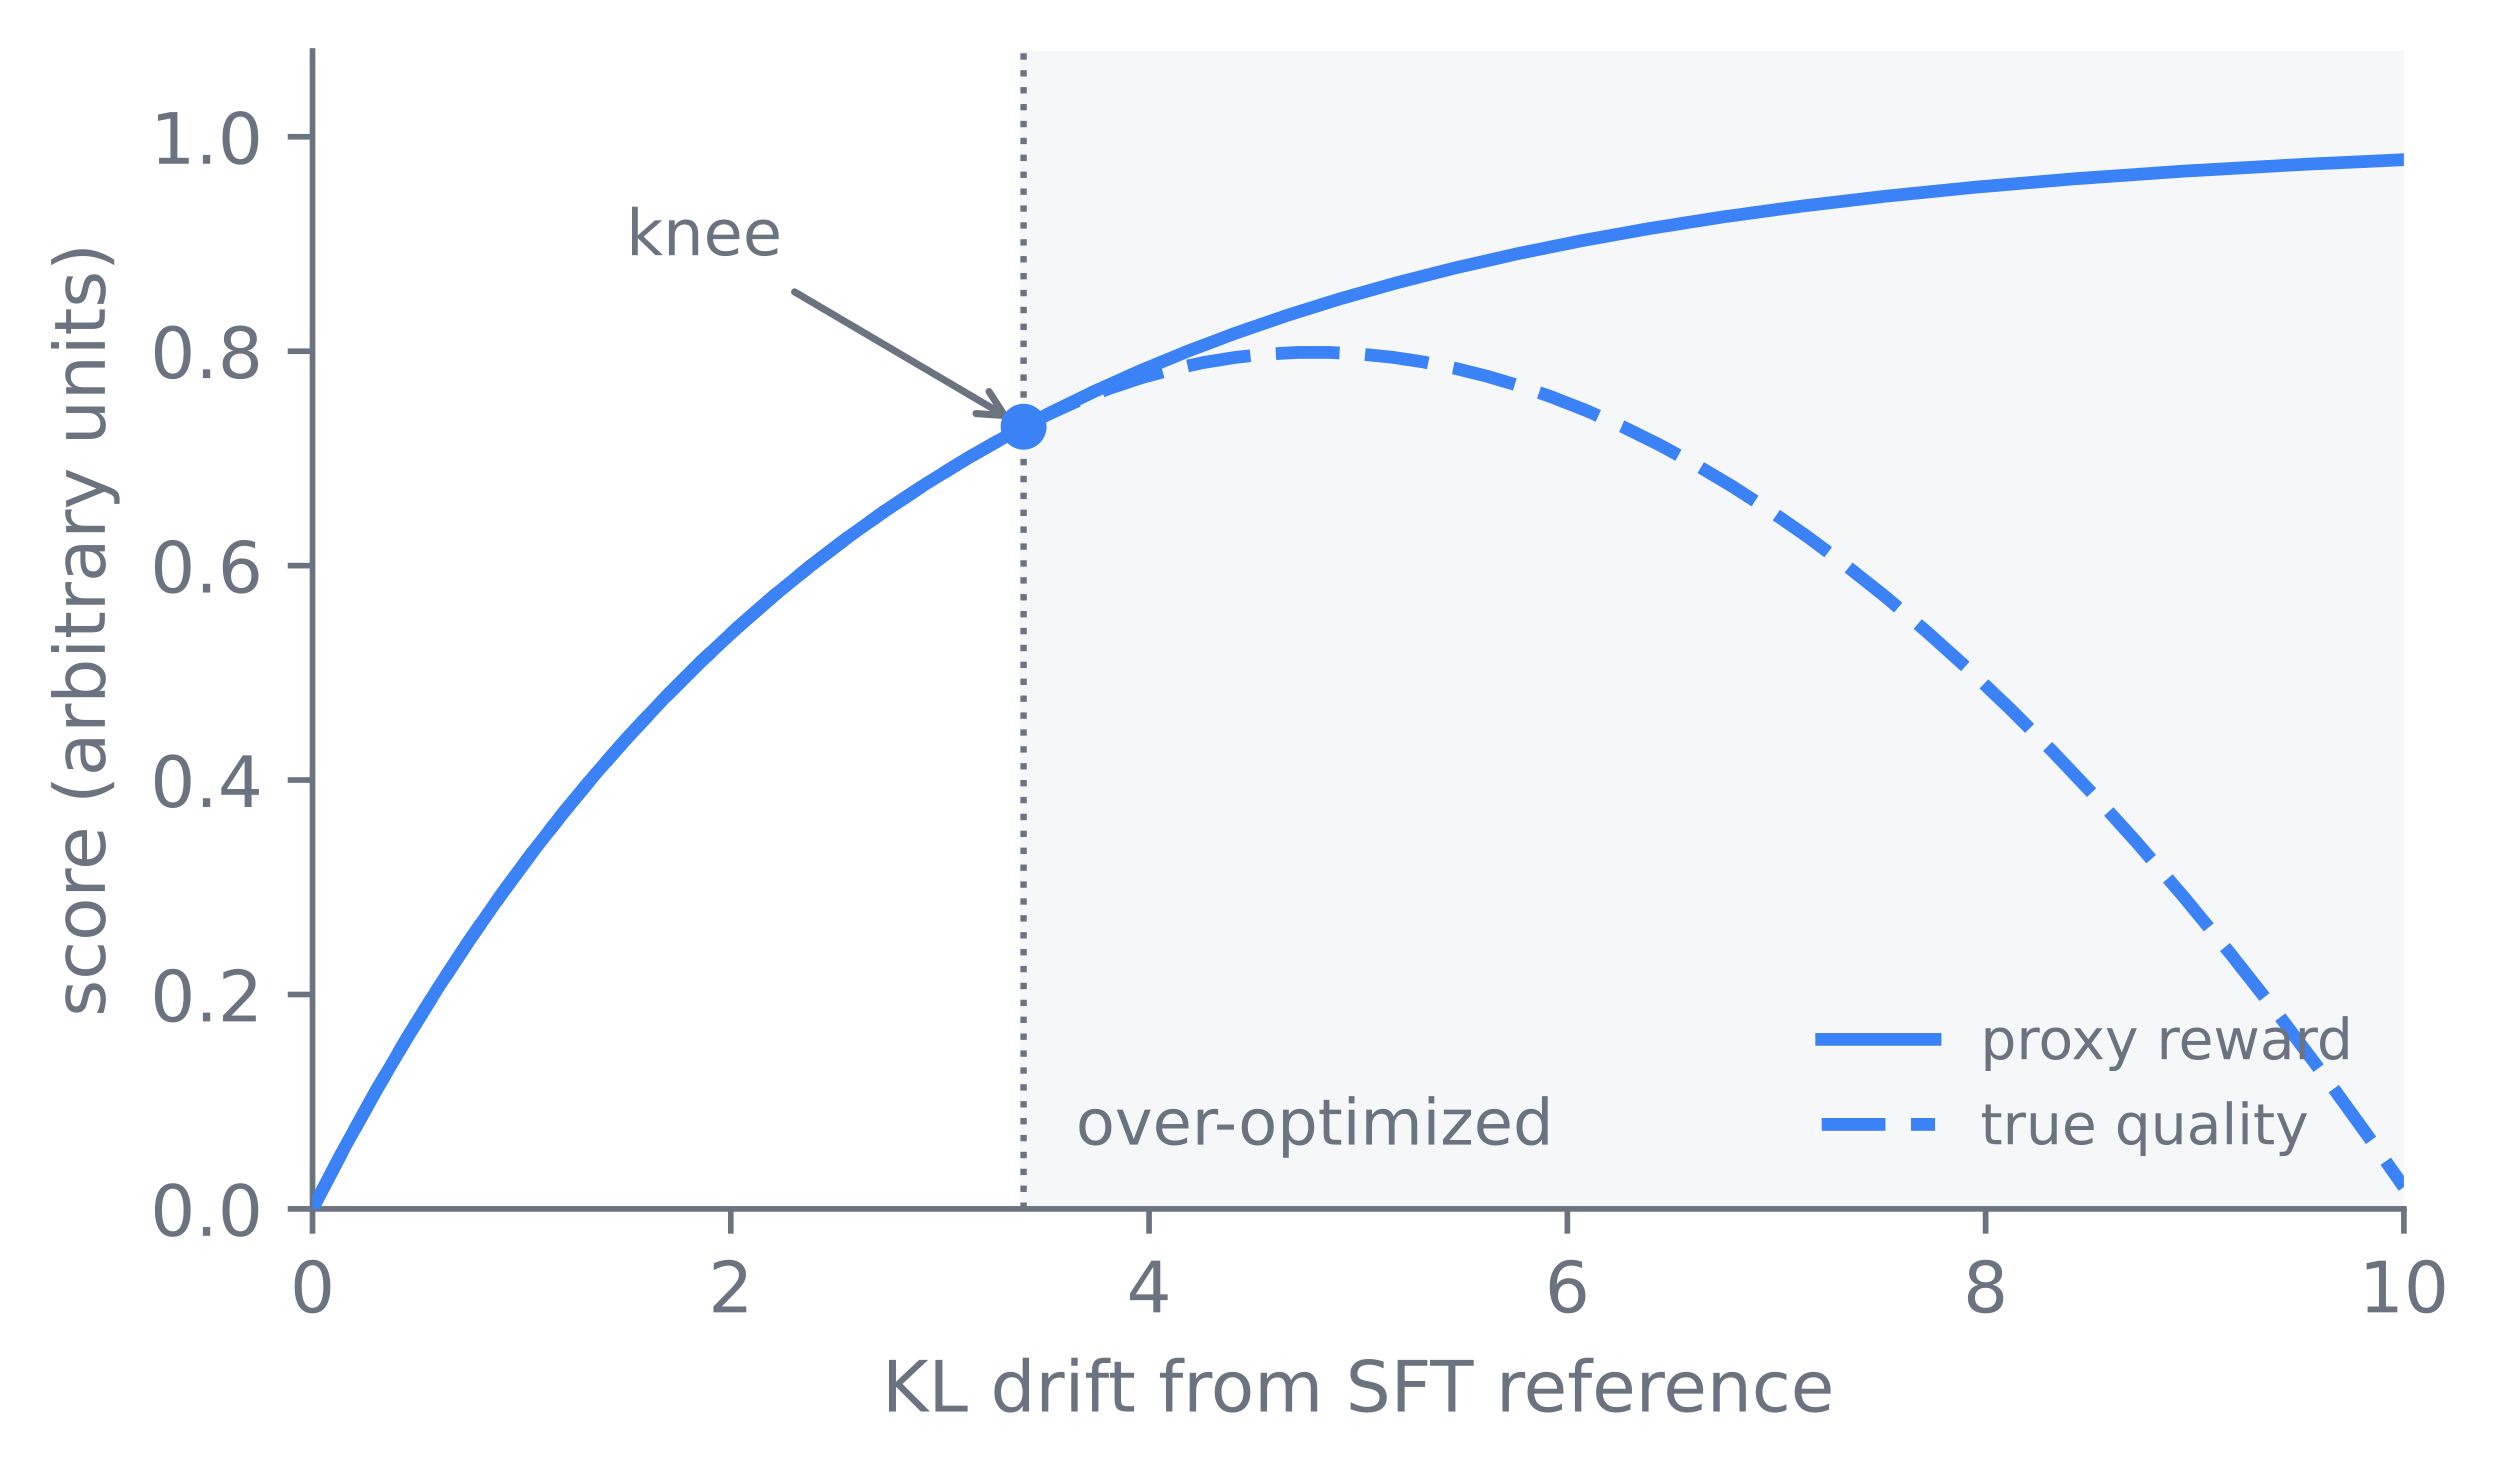
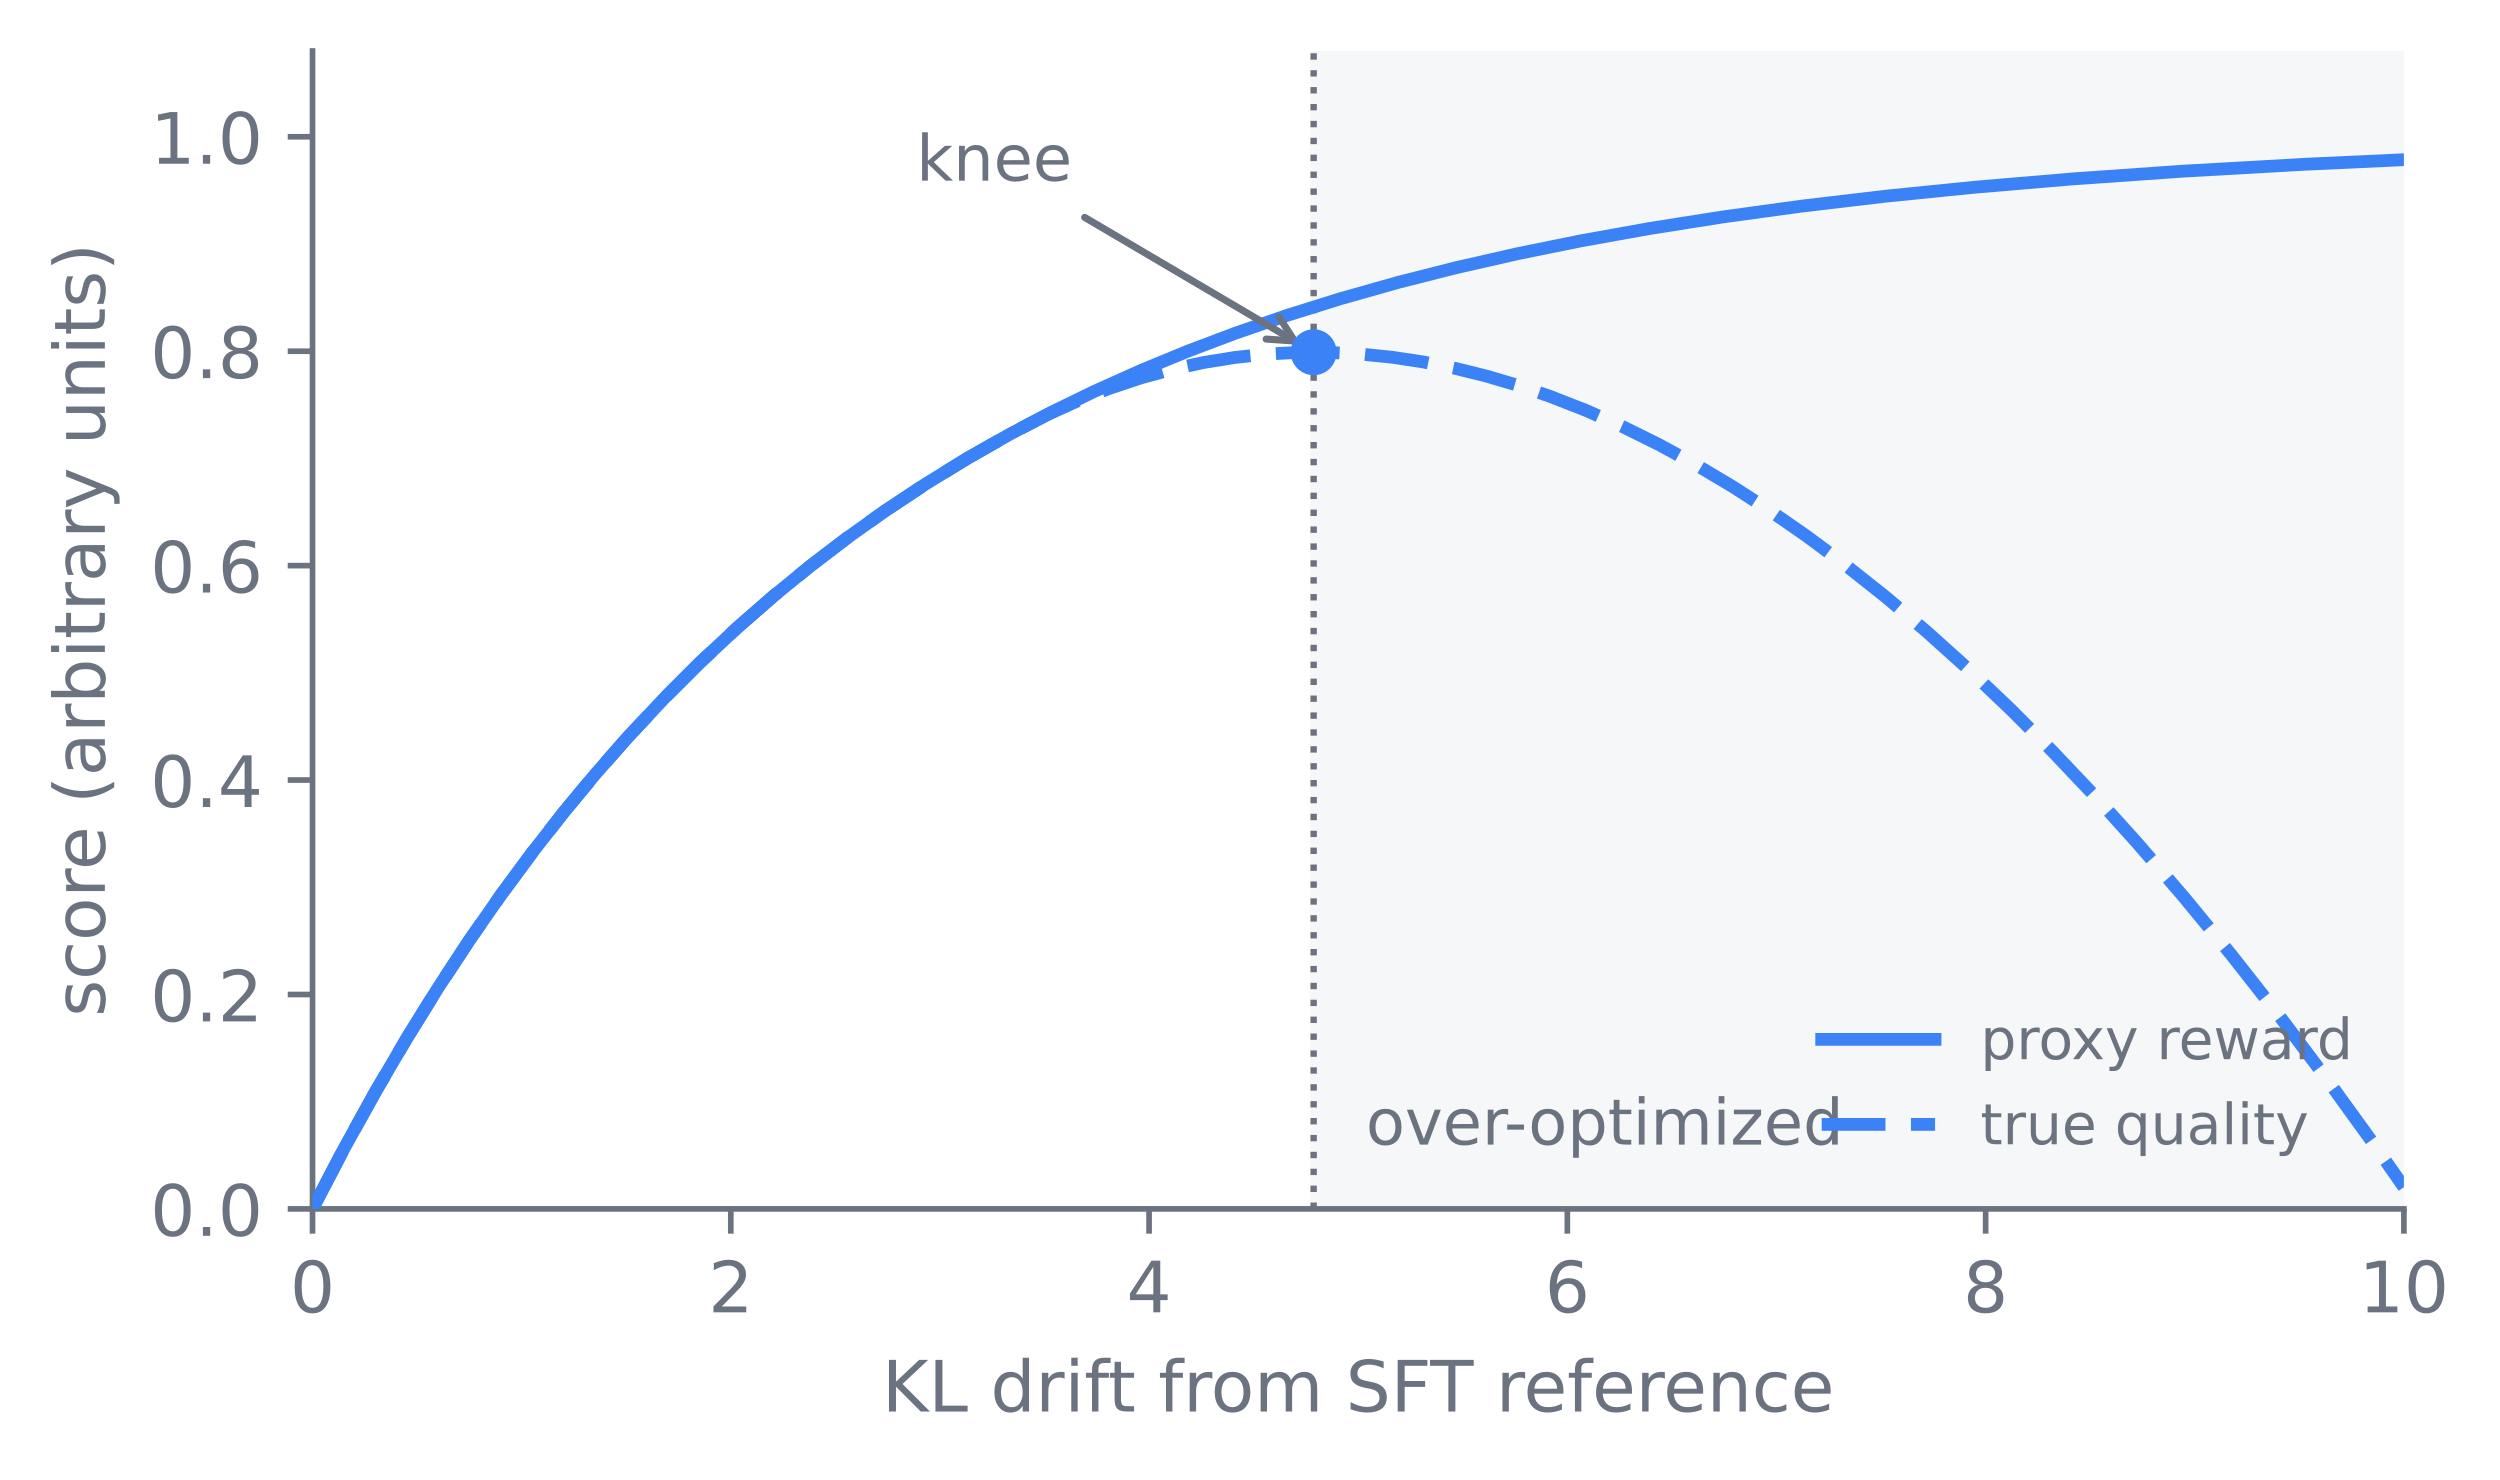
<svg xmlns="http://www.w3.org/2000/svg" xmlns:xlink="http://www.w3.org/1999/xlink" width="352.8pt" height="208.8pt" viewBox="0 0 352.8 208.8" version="1.1">
  <defs>
    <style type="text/css">*{stroke-linejoin: round; stroke-linecap: butt}</style>
  </defs>
  <g id="figure_1">
    <g id="patch_1">
      <path d="M 0 208.8  L 352.8 208.8  L 352.8 0  L 0 0  L 0 208.8  z " style="fill: none" />
    </g>
    <g id="axes_1">
      <g id="patch_2">
        <path d="M 44.104 170.599  L 339.238 170.599  L 339.238 7.2  L 44.104 7.2  L 44.104 170.599  z " style="fill: none" />
      </g>
      <g id="patch_3">
-         <path d="M 144.449 170.599  L 339.238 170.599  L 339.238 7.2  L 144.449 7.2  z " clip-path="url(#p5fffbb08ca)" style="fill: #6b7280; opacity: 0.06; stroke: #6b7280; stroke-linejoin: miter" />
+         <path d="M 185.383 170.599  L 339.238 170.599  L 339.238 7.2  L 185.383 7.2  z " clip-path="url(#pbaafb1d4eb)" style="fill: #6b7280; opacity: 0.06; stroke: #6b7280; stroke-linejoin: miter" />
      </g>
      <g id="matplotlib.axis_1">
        <g id="xtick_1">
          <g id="line2d_1">
            <defs>
-               <path id="m955b5810c4" d="M 0 0  L 0 3.5  " style="stroke: #6b7280; stroke-width: 0.8" />
-             </defs>
-             <g>
-               <use xlink:href="#m955b5810c4" x="44.104" y="170.599" style="fill: #6b7280; stroke: #6b7280; stroke-width: 0.8" />
+               <path id="m2af3f6f304" d="M 0 0  L 0 3.5  " style="stroke: #6b7280; stroke-width: 0.8" />
+             </defs>
+             <g>
+               <use xlink:href="#m2af3f6f304" x="44.104" y="170.599" style="fill: #6b7280; stroke: #6b7280; stroke-width: 0.8" />
            </g>
          </g>
          <g id="text_1">
            <g style="fill: #6b7280" transform="translate(40.92266 185.1969) scale(0.1 -0.1)">
              <defs>
                <path id="DejaVuSans-13" d="M 2034 4250  Q 1547 4250 1301 3770  Q 1056 3291 1056 2328  Q 1056 1369 1301 889  Q 1547 409 2034 409  Q 2525 409 2770 889  Q 3016 1369 3016 2328  Q 3016 3291 2770 3770  Q 2525 4250 2034 4250  z M 2034 4750  Q 2819 4750 3233 4129  Q 3647 3509 3647 2328  Q 3647 1150 3233 529  Q 2819 -91 2034 -91  Q 1250 -91 836 529  Q 422 1150 422 2328  Q 422 3509 836 4129  Q 1250 4750 2034 4750  z " transform="scale(0.015625)" />
              </defs>
              <use xlink:href="#DejaVuSans-13" />
            </g>
          </g>
        </g>
        <g id="xtick_2">
          <g id="line2d_2">
            <g>
-               <use xlink:href="#m955b5810c4" x="103.131" y="170.599" style="fill: #6b7280; stroke: #6b7280; stroke-width: 0.8" />
+               <use xlink:href="#m2af3f6f304" x="103.131" y="170.599" style="fill: #6b7280; stroke: #6b7280; stroke-width: 0.8" />
            </g>
          </g>
          <g id="text_2">
            <g style="fill: #6b7280" transform="translate(99.94938 185.1969) scale(0.1 -0.1)">
              <defs>
                <path id="DejaVuSans-15" d="M 1228 531  L 3431 531  L 3431 0  L 469 0  L 469 531  Q 828 903 1448 1529  Q 2069 2156 2228 2338  Q 2531 2678 2651 2914  Q 2772 3150 2772 3378  Q 2772 3750 2511 3984  Q 2250 4219 1831 4219  Q 1534 4219 1204 4116  Q 875 4013 500 3803  L 500 4441  Q 881 4594 1212 4672  Q 1544 4750 1819 4750  Q 2544 4750 2975 4387  Q 3406 4025 3406 3419  Q 3406 3131 3298 2873  Q 3191 2616 2906 2266  Q 2828 2175 2409 1742  Q 1991 1309 1228 531  z " transform="scale(0.015625)" />
              </defs>
              <use xlink:href="#DejaVuSans-15" />
            </g>
          </g>
        </g>
        <g id="xtick_3">
          <g id="line2d_3">
            <g>
-               <use xlink:href="#m955b5810c4" x="162.157" y="170.599" style="fill: #6b7280; stroke: #6b7280; stroke-width: 0.8" />
+               <use xlink:href="#m2af3f6f304" x="162.157" y="170.599" style="fill: #6b7280; stroke: #6b7280; stroke-width: 0.8" />
            </g>
          </g>
          <g id="text_3">
            <g style="fill: #6b7280" transform="translate(158.9761 185.1969) scale(0.1 -0.1)">
              <defs>
                <path id="DejaVuSans-17" d="M 2419 4116  L 825 1625  L 2419 1625  L 2419 4116  z M 2253 4666  L 3047 4666  L 3047 1625  L 3713 1625  L 3713 1100  L 3047 1100  L 3047 0  L 2419 0  L 2419 1100  L 313 1100  L 313 1709  L 2253 4666  z " transform="scale(0.015625)" />
              </defs>
              <use xlink:href="#DejaVuSans-17" />
            </g>
          </g>
        </g>
        <g id="xtick_4">
          <g id="line2d_4">
            <g>
-               <use xlink:href="#m955b5810c4" x="221.184" y="170.599" style="fill: #6b7280; stroke: #6b7280; stroke-width: 0.8" />
+               <use xlink:href="#m2af3f6f304" x="221.184" y="170.599" style="fill: #6b7280; stroke: #6b7280; stroke-width: 0.8" />
            </g>
          </g>
          <g id="text_4">
            <g style="fill: #6b7280" transform="translate(218.0028 185.1969) scale(0.1 -0.1)">
              <defs>
                <path id="DejaVuSans-19" d="M 2113 2584  Q 1688 2584 1439 2293  Q 1191 2003 1191 1497  Q 1191 994 1439 701  Q 1688 409 2113 409  Q 2538 409 2786 701  Q 3034 994 3034 1497  Q 3034 2003 2786 2293  Q 2538 2584 2113 2584  z M 3366 4563  L 3366 3988  Q 3128 4100 2886 4159  Q 2644 4219 2406 4219  Q 1781 4219 1451 3797  Q 1122 3375 1075 2522  Q 1259 2794 1537 2939  Q 1816 3084 2150 3084  Q 2853 3084 3261 2657  Q 3669 2231 3669 1497  Q 3669 778 3244 343  Q 2819 -91 2113 -91  Q 1303 -91 875 529  Q 447 1150 447 2328  Q 447 3434 972 4092  Q 1497 4750 2381 4750  Q 2619 4750 2861 4703  Q 3103 4656 3366 4563  z " transform="scale(0.015625)" />
              </defs>
              <use xlink:href="#DejaVuSans-19" />
            </g>
          </g>
        </g>
        <g id="xtick_5">
          <g id="line2d_5">
            <g>
-               <use xlink:href="#m955b5810c4" x="280.211" y="170.599" style="fill: #6b7280; stroke: #6b7280; stroke-width: 0.8" />
+               <use xlink:href="#m2af3f6f304" x="280.211" y="170.599" style="fill: #6b7280; stroke: #6b7280; stroke-width: 0.8" />
            </g>
          </g>
          <g id="text_5">
            <g style="fill: #6b7280" transform="translate(277.0295 185.1969) scale(0.1 -0.1)">
              <defs>
                <path id="DejaVuSans-1b" d="M 2034 2216  Q 1584 2216 1326 1975  Q 1069 1734 1069 1313  Q 1069 891 1326 650  Q 1584 409 2034 409  Q 2484 409 2743 651  Q 3003 894 3003 1313  Q 3003 1734 2745 1975  Q 2488 2216 2034 2216  z M 1403 2484  Q 997 2584 770 2862  Q 544 3141 544 3541  Q 544 4100 942 4425  Q 1341 4750 2034 4750  Q 2731 4750 3128 4425  Q 3525 4100 3525 3541  Q 3525 3141 3298 2862  Q 3072 2584 2669 2484  Q 3125 2378 3379 2068  Q 3634 1759 3634 1313  Q 3634 634 3220 271  Q 2806 -91 2034 -91  Q 1263 -91 848 271  Q 434 634 434 1313  Q 434 1759 690 2068  Q 947 2378 1403 2484  z M 1172 3481  Q 1172 3119 1398 2916  Q 1625 2713 2034 2713  Q 2441 2713 2670 2916  Q 2900 3119 2900 3481  Q 2900 3844 2670 4047  Q 2441 4250 2034 4250  Q 1625 4250 1398 4047  Q 1172 3844 1172 3481  z " transform="scale(0.015625)" />
              </defs>
              <use xlink:href="#DejaVuSans-1b" />
            </g>
          </g>
        </g>
        <g id="xtick_6">
          <g id="line2d_6">
            <g>
-               <use xlink:href="#m955b5810c4" x="339.238" y="170.599" style="fill: #6b7280; stroke: #6b7280; stroke-width: 0.8" />
+               <use xlink:href="#m2af3f6f304" x="339.238" y="170.599" style="fill: #6b7280; stroke: #6b7280; stroke-width: 0.8" />
            </g>
          </g>
          <g id="text_6">
            <g style="fill: #6b7280" transform="translate(332.875 185.1969) scale(0.1 -0.1)">
              <defs>
                <path id="DejaVuSans-14" d="M 794 531  L 1825 531  L 1825 4091  L 703 3866  L 703 4441  L 1819 4666  L 2450 4666  L 2450 531  L 3481 531  L 3481 0  L 794 0  L 794 531  z " transform="scale(0.015625)" />
              </defs>
              <use xlink:href="#DejaVuSans-14" />
              <use xlink:href="#DejaVuSans-13" transform="translate(63.625 0)" />
            </g>
          </g>
        </g>
        <g id="text_7">
          <g style="fill: #6b7280" transform="translate(124.4715 199.1977) scale(0.1 -0.1)">
            <defs>
              <path id="DejaVuSans-2e" d="M 628 4666  L 1259 4666  L 1259 2694  L 3353 4666  L 4166 4666  L 1850 2491  L 4331 0  L 3500 0  L 1259 2247  L 1259 0  L 628 0  L 628 4666  z " transform="scale(0.015625)" />
              <path id="DejaVuSans-2f" d="M 628 4666  L 1259 4666  L 1259 531  L 3531 531  L 3531 0  L 628 0  L 628 4666  z " transform="scale(0.015625)" />
              <path id="DejaVuSans-3" transform="scale(0.015625)" />
              <path id="DejaVuSans-47" d="M 2906 2969  L 2906 4863  L 3481 4863  L 3481 0  L 2906 0  L 2906 525  Q 2725 213 2448 61  Q 2172 -91 1784 -91  Q 1150 -91 751 415  Q 353 922 353 1747  Q 353 2572 751 3078  Q 1150 3584 1784 3584  Q 2172 3584 2448 3432  Q 2725 3281 2906 2969  z M 947 1747  Q 947 1113 1208 752  Q 1469 391 1925 391  Q 2381 391 2643 752  Q 2906 1113 2906 1747  Q 2906 2381 2643 2742  Q 2381 3103 1925 3103  Q 1469 3103 1208 2742  Q 947 2381 947 1747  z " transform="scale(0.015625)" />
              <path id="DejaVuSans-55" d="M 2631 2963  Q 2534 3019 2420 3045  Q 2306 3072 2169 3072  Q 1681 3072 1420 2755  Q 1159 2438 1159 1844  L 1159 0  L 581 0  L 581 3500  L 1159 3500  L 1159 2956  Q 1341 3275 1631 3429  Q 1922 3584 2338 3584  Q 2397 3584 2469 3576  Q 2541 3569 2628 3553  L 2631 2963  z " transform="scale(0.015625)" />
              <path id="DejaVuSans-4c" d="M 603 3500  L 1178 3500  L 1178 0  L 603 0  L 603 3500  z M 603 4863  L 1178 4863  L 1178 4134  L 603 4134  L 603 4863  z " transform="scale(0.015625)" />
              <path id="DejaVuSans-49" d="M 2375 4863  L 2375 4384  L 1825 4384  Q 1516 4384 1395 4259  Q 1275 4134 1275 3809  L 1275 3500  L 2222 3500  L 2222 3053  L 1275 3053  L 1275 0  L 697 0  L 697 3053  L 147 3053  L 147 3500  L 697 3500  L 697 3744  Q 697 4328 969 4595  Q 1241 4863 1831 4863  L 2375 4863  z " transform="scale(0.015625)" />
              <path id="DejaVuSans-57" d="M 1172 4494  L 1172 3500  L 2356 3500  L 2356 3053  L 1172 3053  L 1172 1153  Q 1172 725 1289 603  Q 1406 481 1766 481  L 2356 481  L 2356 0  L 1766 0  Q 1100 0 847 248  Q 594 497 594 1153  L 594 3053  L 172 3053  L 172 3500  L 594 3500  L 594 4494  L 1172 4494  z " transform="scale(0.015625)" />
              <path id="DejaVuSans-52" d="M 1959 3097  Q 1497 3097 1228 2736  Q 959 2375 959 1747  Q 959 1119 1226 758  Q 1494 397 1959 397  Q 2419 397 2687 759  Q 2956 1122 2956 1747  Q 2956 2369 2687 2733  Q 2419 3097 1959 3097  z M 1959 3584  Q 2709 3584 3137 3096  Q 3566 2609 3566 1747  Q 3566 888 3137 398  Q 2709 -91 1959 -91  Q 1206 -91 779 398  Q 353 888 353 1747  Q 353 2609 779 3096  Q 1206 3584 1959 3584  z " transform="scale(0.015625)" />
              <path id="DejaVuSans-50" d="M 3328 2828  Q 3544 3216 3844 3400  Q 4144 3584 4550 3584  Q 5097 3584 5394 3201  Q 5691 2819 5691 2113  L 5691 0  L 5113 0  L 5113 2094  Q 5113 2597 4934 2840  Q 4756 3084 4391 3084  Q 3944 3084 3684 2787  Q 3425 2491 3425 1978  L 3425 0  L 2847 0  L 2847 2094  Q 2847 2600 2669 2842  Q 2491 3084 2119 3084  Q 1678 3084 1418 2786  Q 1159 2488 1159 1978  L 1159 0  L 581 0  L 581 3500  L 1159 3500  L 1159 2956  Q 1356 3278 1631 3431  Q 1906 3584 2284 3584  Q 2666 3584 2933 3390  Q 3200 3197 3328 2828  z " transform="scale(0.015625)" />
              <path id="DejaVuSans-36" d="M 3425 4513  L 3425 3897  Q 3066 4069 2747 4153  Q 2428 4238 2131 4238  Q 1616 4238 1336 4038  Q 1056 3838 1056 3469  Q 1056 3159 1242 3001  Q 1428 2844 1947 2747  L 2328 2669  Q 3034 2534 3370 2195  Q 3706 1856 3706 1288  Q 3706 609 3251 259  Q 2797 -91 1919 -91  Q 1588 -91 1214 -16  Q 841 59 441 206  L 441 856  Q 825 641 1194 531  Q 1563 422 1919 422  Q 2459 422 2753 634  Q 3047 847 3047 1241  Q 3047 1584 2836 1778  Q 2625 1972 2144 2069  L 1759 2144  Q 1053 2284 737 2584  Q 422 2884 422 3419  Q 422 4038 858 4394  Q 1294 4750 2059 4750  Q 2388 4750 2728 4690  Q 3069 4631 3425 4513  z " transform="scale(0.015625)" />
              <path id="DejaVuSans-29" d="M 628 4666  L 3309 4666  L 3309 4134  L 1259 4134  L 1259 2759  L 3109 2759  L 3109 2228  L 1259 2228  L 1259 0  L 628 0  L 628 4666  z " transform="scale(0.015625)" />
              <path id="DejaVuSans-37" d="M -19 4666  L 3928 4666  L 3928 4134  L 2272 4134  L 2272 0  L 1638 0  L 1638 4134  L -19 4134  L -19 4666  z " transform="scale(0.015625)" />
              <path id="DejaVuSans-48" d="M 3597 1894  L 3597 1613  L 953 1613  Q 991 1019 1311 708  Q 1631 397 2203 397  Q 2534 397 2845 478  Q 3156 559 3463 722  L 3463 178  Q 3153 47 2828 -22  Q 2503 -91 2169 -91  Q 1331 -91 842 396  Q 353 884 353 1716  Q 353 2575 817 3079  Q 1281 3584 2069 3584  Q 2775 3584 3186 3129  Q 3597 2675 3597 1894  z M 3022 2063  Q 3016 2534 2758 2815  Q 2500 3097 2075 3097  Q 1594 3097 1305 2825  Q 1016 2553 972 2059  L 3022 2063  z " transform="scale(0.015625)" />
              <path id="DejaVuSans-51" d="M 3513 2113  L 3513 0  L 2938 0  L 2938 2094  Q 2938 2591 2744 2837  Q 2550 3084 2163 3084  Q 1697 3084 1428 2787  Q 1159 2491 1159 1978  L 1159 0  L 581 0  L 581 3500  L 1159 3500  L 1159 2956  Q 1366 3272 1645 3428  Q 1925 3584 2291 3584  Q 2894 3584 3203 3211  Q 3513 2838 3513 2113  z " transform="scale(0.015625)" />
              <path id="DejaVuSans-46" d="M 3122 3366  L 3122 2828  Q 2878 2963 2633 3030  Q 2388 3097 2138 3097  Q 1578 3097 1268 2742  Q 959 2388 959 1747  Q 959 1106 1268 751  Q 1578 397 2138 397  Q 2388 397 2633 464  Q 2878 531 3122 666  L 3122 134  Q 2881 22 2623 -34  Q 2366 -91 2075 -91  Q 1284 -91 818 406  Q 353 903 353 1747  Q 353 2603 823 3093  Q 1294 3584 2113 3584  Q 2378 3584 2631 3529  Q 2884 3475 3122 3366  z " transform="scale(0.015625)" />
            </defs>
            <use xlink:href="#DejaVuSans-2e" />
            <use xlink:href="#DejaVuSans-2f" transform="translate(65.57812 0)" />
            <use xlink:href="#DejaVuSans-3" transform="translate(121.2969 0)" />
            <use xlink:href="#DejaVuSans-47" transform="translate(153.0781 0)" />
            <use xlink:href="#DejaVuSans-55" transform="translate(216.5625 0)" />
            <use xlink:href="#DejaVuSans-4c" transform="translate(257.6719 0)" />
            <use xlink:href="#DejaVuSans-49" transform="translate(285.4531 0)" />
            <use xlink:href="#DejaVuSans-57" transform="translate(318.9062 0)" />
            <use xlink:href="#DejaVuSans-3" transform="translate(358.1094 0)" />
            <use xlink:href="#DejaVuSans-49" transform="translate(389.8906 0)" />
            <use xlink:href="#DejaVuSans-55" transform="translate(425.0938 0)" />
            <use xlink:href="#DejaVuSans-52" transform="translate(464 0)" />
            <use xlink:href="#DejaVuSans-50" transform="translate(525.1875 0)" />
            <use xlink:href="#DejaVuSans-3" transform="translate(622.5938 0)" />
            <use xlink:href="#DejaVuSans-36" transform="translate(654.375 0)" />
            <use xlink:href="#DejaVuSans-29" transform="translate(717.8594 0)" />
            <use xlink:href="#DejaVuSans-37" transform="translate(773.625 0)" />
            <use xlink:href="#DejaVuSans-3" transform="translate(834.7031 0)" />
            <use xlink:href="#DejaVuSans-55" transform="translate(866.4844 0)" />
            <use xlink:href="#DejaVuSans-48" transform="translate(905.3906 0)" />
            <use xlink:href="#DejaVuSans-49" transform="translate(966.9219 0)" />
            <use xlink:href="#DejaVuSans-48" transform="translate(1002.125 0)" />
            <use xlink:href="#DejaVuSans-55" transform="translate(1063.656 0)" />
            <use xlink:href="#DejaVuSans-48" transform="translate(1102.562 0)" />
            <use xlink:href="#DejaVuSans-51" transform="translate(1164.094 0)" />
            <use xlink:href="#DejaVuSans-46" transform="translate(1227.469 0)" />
            <use xlink:href="#DejaVuSans-48" transform="translate(1282.453 0)" />
          </g>
        </g>
      </g>
      <g id="matplotlib.axis_2">
        <g id="ytick_1">
          <g id="line2d_7">
            <defs>
-               <path id="m472b730570" d="M 0 0  L -3.5 0  " style="stroke: #6b7280; stroke-width: 0.8" />
-             </defs>
-             <g>
-               <use xlink:href="#m472b730570" x="44.104" y="170.599" style="fill: #6b7280; stroke: #6b7280; stroke-width: 0.8" />
+               <path id="maecf778f79" d="M 0 0  L -3.5 0  " style="stroke: #6b7280; stroke-width: 0.8" />
+             </defs>
+             <g>
+               <use xlink:href="#maecf778f79" x="44.104" y="170.599" style="fill: #6b7280; stroke: #6b7280; stroke-width: 0.8" />
            </g>
          </g>
          <g id="text_8">
            <g style="fill: #6b7280" transform="translate(21.20078 174.398) scale(0.1 -0.1)">
              <defs>
                <path id="DejaVuSans-11" d="M 684 794  L 1344 794  L 1344 0  L 684 0  L 684 794  z " transform="scale(0.015625)" />
              </defs>
              <use xlink:href="#DejaVuSans-13" />
              <use xlink:href="#DejaVuSans-11" transform="translate(63.625 0)" />
              <use xlink:href="#DejaVuSans-13" transform="translate(95.40625 0)" />
            </g>
          </g>
        </g>
        <g id="ytick_2">
          <g id="line2d_8">
            <g>
-               <use xlink:href="#m472b730570" x="44.104" y="140.34" style="fill: #6b7280; stroke: #6b7280; stroke-width: 0.8" />
+               <use xlink:href="#maecf778f79" x="44.104" y="140.34" style="fill: #6b7280; stroke: #6b7280; stroke-width: 0.8" />
            </g>
          </g>
          <g id="text_9">
            <g style="fill: #6b7280" transform="translate(21.20078 144.1389) scale(0.1 -0.1)">
              <use xlink:href="#DejaVuSans-13" />
              <use xlink:href="#DejaVuSans-11" transform="translate(63.625 0)" />
              <use xlink:href="#DejaVuSans-15" transform="translate(95.40625 0)" />
            </g>
          </g>
        </g>
        <g id="ytick_3">
          <g id="line2d_9">
            <g>
-               <use xlink:href="#m472b730570" x="44.104" y="110.081" style="fill: #6b7280; stroke: #6b7280; stroke-width: 0.8" />
+               <use xlink:href="#maecf778f79" x="44.104" y="110.081" style="fill: #6b7280; stroke: #6b7280; stroke-width: 0.8" />
            </g>
          </g>
          <g id="text_10">
            <g style="fill: #6b7280" transform="translate(21.20078 113.8798) scale(0.1 -0.1)">
              <use xlink:href="#DejaVuSans-13" />
              <use xlink:href="#DejaVuSans-11" transform="translate(63.625 0)" />
              <use xlink:href="#DejaVuSans-17" transform="translate(95.40625 0)" />
            </g>
          </g>
        </g>
        <g id="ytick_4">
          <g id="line2d_10">
            <g>
-               <use xlink:href="#m472b730570" x="44.104" y="79.822" style="fill: #6b7280; stroke: #6b7280; stroke-width: 0.8" />
+               <use xlink:href="#maecf778f79" x="44.104" y="79.822" style="fill: #6b7280; stroke: #6b7280; stroke-width: 0.8" />
            </g>
          </g>
          <g id="text_11">
            <g style="fill: #6b7280" transform="translate(21.20078 83.6207) scale(0.1 -0.1)">
              <use xlink:href="#DejaVuSans-13" />
              <use xlink:href="#DejaVuSans-11" transform="translate(63.625 0)" />
              <use xlink:href="#DejaVuSans-19" transform="translate(95.40625 0)" />
            </g>
          </g>
        </g>
        <g id="ytick_5">
          <g id="line2d_11">
            <g>
-               <use xlink:href="#m472b730570" x="44.104" y="49.563" style="fill: #6b7280; stroke: #6b7280; stroke-width: 0.8" />
+               <use xlink:href="#maecf778f79" x="44.104" y="49.563" style="fill: #6b7280; stroke: #6b7280; stroke-width: 0.8" />
            </g>
          </g>
          <g id="text_12">
            <g style="fill: #6b7280" transform="translate(21.20078 53.36159) scale(0.1 -0.1)">
              <use xlink:href="#DejaVuSans-13" />
              <use xlink:href="#DejaVuSans-11" transform="translate(63.625 0)" />
              <use xlink:href="#DejaVuSans-1b" transform="translate(95.40625 0)" />
            </g>
          </g>
        </g>
        <g id="ytick_6">
          <g id="line2d_12">
            <g>
-               <use xlink:href="#m472b730570" x="44.104" y="19.304" style="fill: #6b7280; stroke: #6b7280; stroke-width: 0.8" />
+               <use xlink:href="#maecf778f79" x="44.104" y="19.304" style="fill: #6b7280; stroke: #6b7280; stroke-width: 0.8" />
            </g>
          </g>
          <g id="text_13">
            <g style="fill: #6b7280" transform="translate(21.20078 23.10247) scale(0.1 -0.1)">
              <use xlink:href="#DejaVuSans-14" />
              <use xlink:href="#DejaVuSans-11" transform="translate(63.625 0)" />
              <use xlink:href="#DejaVuSans-13" transform="translate(95.40625 0)" />
            </g>
          </g>
        </g>
        <g id="text_14">
          <g style="fill: #6b7280" transform="translate(14.79844 143.4832) rotate(-90) scale(0.1 -0.1)">
            <defs>
              <path id="DejaVuSans-56" d="M 2834 3397  L 2834 2853  Q 2591 2978 2328 3040  Q 2066 3103 1784 3103  Q 1356 3103 1142 2972  Q 928 2841 928 2578  Q 928 2378 1081 2264  Q 1234 2150 1697 2047  L 1894 2003  Q 2506 1872 2764 1633  Q 3022 1394 3022 966  Q 3022 478 2636 193  Q 2250 -91 1575 -91  Q 1294 -91 989 -36  Q 684 19 347 128  L 347 722  Q 666 556 975 473  Q 1284 391 1588 391  Q 1994 391 2212 530  Q 2431 669 2431 922  Q 2431 1156 2273 1281  Q 2116 1406 1581 1522  L 1381 1569  Q 847 1681 609 1914  Q 372 2147 372 2553  Q 372 3047 722 3315  Q 1072 3584 1716 3584  Q 2034 3584 2315 3537  Q 2597 3491 2834 3397  z " transform="scale(0.015625)" />
              <path id="DejaVuSans-b" d="M 1984 4856  Q 1566 4138 1362 3434  Q 1159 2731 1159 2009  Q 1159 1288 1364 580  Q 1569 -128 1984 -844  L 1484 -844  Q 1016 -109 783 600  Q 550 1309 550 2009  Q 550 2706 781 3412  Q 1013 4119 1484 4856  L 1984 4856  z " transform="scale(0.015625)" />
              <path id="DejaVuSans-44" d="M 2194 1759  Q 1497 1759 1228 1600  Q 959 1441 959 1056  Q 959 750 1161 570  Q 1363 391 1709 391  Q 2188 391 2477 730  Q 2766 1069 2766 1631  L 2766 1759  L 2194 1759  z M 3341 1997  L 3341 0  L 2766 0  L 2766 531  Q 2569 213 2275 61  Q 1981 -91 1556 -91  Q 1019 -91 701 211  Q 384 513 384 1019  Q 384 1609 779 1909  Q 1175 2209 1959 2209  L 2766 2209  L 2766 2266  Q 2766 2663 2505 2880  Q 2244 3097 1772 3097  Q 1472 3097 1187 3025  Q 903 2953 641 2809  L 641 3341  Q 956 3463 1253 3523  Q 1550 3584 1831 3584  Q 2591 3584 2966 3190  Q 3341 2797 3341 1997  z " transform="scale(0.015625)" />
              <path id="DejaVuSans-45" d="M 3116 1747  Q 3116 2381 2855 2742  Q 2594 3103 2138 3103  Q 1681 3103 1420 2742  Q 1159 2381 1159 1747  Q 1159 1113 1420 752  Q 1681 391 2138 391  Q 2594 391 2855 752  Q 3116 1113 3116 1747  z M 1159 2969  Q 1341 3281 1617 3432  Q 1894 3584 2278 3584  Q 2916 3584 3314 3078  Q 3713 2572 3713 1747  Q 3713 922 3314 415  Q 2916 -91 2278 -91  Q 1894 -91 1617 61  Q 1341 213 1159 525  L 1159 0  L 581 0  L 581 4863  L 1159 4863  L 1159 2969  z " transform="scale(0.015625)" />
              <path id="DejaVuSans-5c" d="M 2059 -325  Q 1816 -950 1584 -1140  Q 1353 -1331 966 -1331  L 506 -1331  L 506 -850  L 844 -850  Q 1081 -850 1212 -737  Q 1344 -625 1503 -206  L 1606 56  L 191 3500  L 800 3500  L 1894 763  L 2988 3500  L 3597 3500  L 2059 -325  z " transform="scale(0.015625)" />
              <path id="DejaVuSans-58" d="M 544 1381  L 544 3500  L 1119 3500  L 1119 1403  Q 1119 906 1312 657  Q 1506 409 1894 409  Q 2359 409 2629 706  Q 2900 1003 2900 1516  L 2900 3500  L 3475 3500  L 3475 0  L 2900 0  L 2900 538  Q 2691 219 2414 64  Q 2138 -91 1772 -91  Q 1169 -91 856 284  Q 544 659 544 1381  z M 1991 3584  L 1991 3584  z " transform="scale(0.015625)" />
              <path id="DejaVuSans-c" d="M 513 4856  L 1013 4856  Q 1481 4119 1714 3412  Q 1947 2706 1947 2009  Q 1947 1309 1714 600  Q 1481 -109 1013 -844  L 513 -844  Q 928 -128 1133 580  Q 1338 1288 1338 2009  Q 1338 2731 1133 3434  Q 928 4138 513 4856  z " transform="scale(0.015625)" />
            </defs>
            <use xlink:href="#DejaVuSans-56" />
            <use xlink:href="#DejaVuSans-46" transform="translate(52.09375 0)" />
            <use xlink:href="#DejaVuSans-52" transform="translate(107.0781 0)" />
            <use xlink:href="#DejaVuSans-55" transform="translate(168.2656 0)" />
            <use xlink:href="#DejaVuSans-48" transform="translate(207.1719 0)" />
            <use xlink:href="#DejaVuSans-3" transform="translate(268.7031 0)" />
            <use xlink:href="#DejaVuSans-b" transform="translate(300.4844 0)" />
            <use xlink:href="#DejaVuSans-44" transform="translate(339.5 0)" />
            <use xlink:href="#DejaVuSans-55" transform="translate(400.7812 0)" />
            <use xlink:href="#DejaVuSans-45" transform="translate(441.8906 0)" />
            <use xlink:href="#DejaVuSans-4c" transform="translate(505.375 0)" />
            <use xlink:href="#DejaVuSans-57" transform="translate(533.1562 0)" />
            <use xlink:href="#DejaVuSans-55" transform="translate(572.3594 0)" />
            <use xlink:href="#DejaVuSans-44" transform="translate(613.4688 0)" />
            <use xlink:href="#DejaVuSans-55" transform="translate(674.75 0)" />
            <use xlink:href="#DejaVuSans-5c" transform="translate(715.8594 0)" />
            <use xlink:href="#DejaVuSans-3" transform="translate(775.0469 0)" />
            <use xlink:href="#DejaVuSans-58" transform="translate(806.8281 0)" />
            <use xlink:href="#DejaVuSans-51" transform="translate(870.2031 0)" />
            <use xlink:href="#DejaVuSans-4c" transform="translate(933.5781 0)" />
            <use xlink:href="#DejaVuSans-57" transform="translate(961.3594 0)" />
            <use xlink:href="#DejaVuSans-56" transform="translate(1000.562 0)" />
            <use xlink:href="#DejaVuSans-c" transform="translate(1052.656 0)" />
          </g>
        </g>
      </g>
      <g id="line2d_13">
-         <path d="M 144.449 170.599  L 144.449 7.2  " clip-path="url(#p5fffbb08ca)" style="fill: none; stroke-dasharray: 0.9,1.485; stroke-dashoffset: 0; stroke: #6b7280; stroke-width: 0.9" />
+         <path d="M 185.383 170.599  L 185.383 7.2  " clip-path="url(#pbaafb1d4eb)" style="fill: none; stroke-dasharray: 0.9,1.485; stroke-dashoffset: 0; stroke: #6b7280; stroke-width: 0.9" />
      </g>
      <g id="patch_4">
        <path d="M 44.104 170.599  L 44.104 7.2  " style="fill: none; stroke: #6b7280; stroke-width: 0.8; stroke-linejoin: miter; stroke-linecap: square" />
      </g>
      <g id="patch_5">
        <path d="M 44.104 170.599  L 339.238 170.599  " style="fill: none; stroke: #6b7280; stroke-width: 0.8; stroke-linejoin: miter; stroke-linecap: square" />
      </g>
      <g id="line2d_14">
-         <path d="M 44.104 170.599  L 48.542 162.097  L 52.98 154.073  L 57.418 146.499  L 61.856 139.351  L 66.294 132.605  L 70.733 126.238  L 75.171 120.229  L 79.609 114.557  L 84.047 109.204  L 88.485 104.152  L 93.663 98.616  L 98.84 93.441  L 104.018 88.603  L 109.196 84.081  L 114.374 79.855  L 119.552 75.904  L 124.729 72.21  L 130.647 68.284  L 136.564 64.649  L 142.482 61.283  L 148.399 58.168  L 154.317 55.283  L 160.974 52.293  L 167.631 49.552  L 174.288 47.038  L 181.685 44.49  L 189.082 42.175  L 197.218 39.874  L 205.355 37.805  L 214.231 35.784  L 223.107 33.984  L 232.723 32.255  L 243.079 30.62  L 254.174 29.096  L 266.009 27.697  L 278.583 26.428  L 292.637 25.236  L 308.171 24.149  L 325.184 23.185  L 339.238 22.536  L 339.238 22.536  " clip-path="url(#p5fffbb08ca)" style="fill: none; stroke: #3b82f6; stroke-width: 1.8; stroke-linecap: square" />
+         <path d="M 44.104 170.599  L 48.542 162.097  L 52.98 154.073  L 57.418 146.499  L 61.856 139.351  L 66.294 132.605  L 70.733 126.238  L 75.171 120.229  L 79.609 114.557  L 84.047 109.204  L 88.485 104.152  L 93.663 98.616  L 98.84 93.441  L 104.018 88.603  L 109.196 84.081  L 114.374 79.855  L 119.552 75.904  L 124.729 72.21  L 130.647 68.284  L 136.564 64.649  L 142.482 61.283  L 148.399 58.168  L 154.317 55.283  L 160.974 52.293  L 167.631 49.552  L 174.288 47.038  L 181.685 44.49  L 189.082 42.175  L 197.218 39.874  L 205.355 37.805  L 214.231 35.784  L 223.107 33.984  L 232.723 32.255  L 243.079 30.62  L 254.174 29.096  L 266.009 27.697  L 278.583 26.428  L 292.637 25.236  L 308.171 24.149  L 325.184 23.185  L 339.238 22.536  L 339.238 22.536  " clip-path="url(#pbaafb1d4eb)" style="fill: none; stroke: #3b82f6; stroke-width: 1.8; stroke-linecap: square" />
      </g>
      <g id="line2d_15">
-         <path d="M 44.104 170.599  L 48.542 162.097  L 52.98 154.073  L 57.418 146.499  L 61.856 139.351  L 66.294 132.605  L 70.733 126.238  L 75.171 120.229  L 79.609 114.557  L 84.047 109.204  L 88.485 104.152  L 93.663 98.616  L 98.84 93.441  L 104.018 88.603  L 109.196 84.081  L 114.374 79.855  L 119.552 75.904  L 124.729 72.21  L 130.647 68.284  L 136.564 64.649  L 142.482 61.283  L 147.66 58.583  L 152.098 56.562  L 156.536 54.816  L 160.974 53.337  L 165.412 52.119  L 169.85 51.155  L 174.288 50.441  L 178.726 49.969  L 183.164 49.736  L 187.602 49.736  L 192.041 49.965  L 196.479 50.418  L 200.917 51.091  L 205.355 51.98  L 209.793 53.081  L 214.231 54.392  L 218.669 55.908  L 223.847 57.932  L 229.025 60.228  L 234.202 62.79  L 239.38 65.616  L 244.558 68.7  L 249.736 72.039  L 254.914 75.631  L 260.091 79.472  L 266.009 84.163  L 271.926 89.171  L 277.844 94.494  L 283.761 100.126  L 289.679 106.066  L 295.596 112.31  L 301.514 118.856  L 308.171 126.578  L 314.828 134.674  L 321.485 143.143  L 328.142 151.981  L 334.799 161.186  L 339.238 167.525  L 339.238 167.525  " clip-path="url(#p5fffbb08ca)" style="fill: none; stroke-dasharray: 9,3.6; stroke-dashoffset: 0; stroke: #3b82f6; stroke-width: 1.8" />
+         <path d="M 44.104 170.599  L 48.542 162.097  L 52.98 154.073  L 57.418 146.499  L 61.856 139.351  L 66.294 132.605  L 70.733 126.238  L 75.171 120.229  L 79.609 114.557  L 84.047 109.204  L 88.485 104.152  L 93.663 98.616  L 98.84 93.441  L 104.018 88.603  L 109.196 84.081  L 114.374 79.855  L 119.552 75.904  L 124.729 72.21  L 130.647 68.284  L 136.564 64.649  L 142.482 61.283  L 147.66 58.583  L 152.098 56.562  L 156.536 54.816  L 160.974 53.337  L 165.412 52.119  L 169.85 51.155  L 174.288 50.441  L 178.726 49.969  L 183.164 49.736  L 187.602 49.736  L 192.041 49.965  L 196.479 50.418  L 200.917 51.091  L 205.355 51.98  L 209.793 53.081  L 214.231 54.392  L 218.669 55.908  L 223.847 57.932  L 229.025 60.228  L 234.202 62.79  L 239.38 65.616  L 244.558 68.7  L 249.736 72.039  L 254.914 75.631  L 260.091 79.472  L 266.009 84.163  L 271.926 89.171  L 277.844 94.494  L 283.761 100.126  L 289.679 106.066  L 295.596 112.31  L 301.514 118.856  L 308.171 126.578  L 314.828 134.674  L 321.485 143.143  L 328.142 151.981  L 334.799 161.186  L 339.238 167.525  L 339.238 167.525  " clip-path="url(#pbaafb1d4eb)" style="fill: none; stroke-dasharray: 9,3.6; stroke-dashoffset: 0; stroke: #3b82f6; stroke-width: 1.8" />
      </g>
      <g id="patch_6">
-         <path d="M 112.135 41.192  Q 127.43 50.199 141.762 58.638  " style="fill: none; stroke: #6b7280; stroke-linecap: round" />
-         <path d="M 139.573 55.26  L 141.762 58.638  L 137.747 58.363  " style="fill: none; stroke: #6b7280; stroke-linecap: round" />
+         <path d="M 153.069 30.679  Q 168.365 39.686 182.696 48.125  " style="fill: none; stroke: #6b7280; stroke-linecap: round" />
+         <path d="M 180.507 44.747  L 182.696 48.125  L 178.681 47.85  " style="fill: none; stroke: #6b7280; stroke-linecap: round" />
      </g>
      <g id="text_15">
-         <g style="fill: #6b7280" transform="translate(88.37395 36.01325) scale(0.09 -0.09)">
+         <g style="fill: #6b7280" transform="translate(129.308 25.50029) scale(0.09 -0.09)">
          <defs>
            <path id="DejaVuSans-4e" d="M 581 4863  L 1159 4863  L 1159 1991  L 2875 3500  L 3609 3500  L 1753 1863  L 3688 0  L 2938 0  L 1159 1709  L 1159 0  L 581 0  L 581 4863  z " transform="scale(0.015625)" />
          </defs>
          <use xlink:href="#DejaVuSans-4e" />
          <use xlink:href="#DejaVuSans-51" transform="translate(57.90625 0)" />
          <use xlink:href="#DejaVuSans-48" transform="translate(121.2812 0)" />
          <use xlink:href="#DejaVuSans-48" transform="translate(182.8125 0)" />
        </g>
      </g>
      <g id="text_16">
-         <g style="fill: #6b7280" transform="translate(151.8277 161.5215) scale(0.09 -0.09)">
+         <g style="fill: #6b7280" transform="translate(192.7617 161.5215) scale(0.09 -0.09)">
          <defs>
            <path id="DejaVuSans-59" d="M 191 3500  L 800 3500  L 1894 563  L 2988 3500  L 3597 3500  L 2284 0  L 1503 0  L 191 3500  z " transform="scale(0.015625)" />
            <path id="DejaVuSans-10" d="M 313 2009  L 1997 2009  L 1997 1497  L 313 1497  L 313 2009  z " transform="scale(0.015625)" />
            <path id="DejaVuSans-53" d="M 1159 525  L 1159 -1331  L 581 -1331  L 581 3500  L 1159 3500  L 1159 2969  Q 1341 3281 1617 3432  Q 1894 3584 2278 3584  Q 2916 3584 3314 3078  Q 3713 2572 3713 1747  Q 3713 922 3314 415  Q 2916 -91 2278 -91  Q 1894 -91 1617 61  Q 1341 213 1159 525  z M 3116 1747  Q 3116 2381 2855 2742  Q 2594 3103 2138 3103  Q 1681 3103 1420 2742  Q 1159 2381 1159 1747  Q 1159 1113 1420 752  Q 1681 391 2138 391  Q 2594 391 2855 752  Q 3116 1113 3116 1747  z " transform="scale(0.015625)" />
            <path id="DejaVuSans-5d" d="M 353 3500  L 3084 3500  L 3084 2975  L 922 459  L 3084 459  L 3084 0  L 275 0  L 275 525  L 2438 3041  L 353 3041  L 353 3500  z " transform="scale(0.015625)" />
          </defs>
          <use xlink:href="#DejaVuSans-52" />
          <use xlink:href="#DejaVuSans-59" transform="translate(61.1875 0)" />
          <use xlink:href="#DejaVuSans-48" transform="translate(120.375 0)" />
          <use xlink:href="#DejaVuSans-55" transform="translate(181.9062 0)" />
          <use xlink:href="#DejaVuSans-10" transform="translate(216.625 0)" />
          <use xlink:href="#DejaVuSans-52" transform="translate(254.5625 0)" />
          <use xlink:href="#DejaVuSans-53" transform="translate(315.75 0)" />
          <use xlink:href="#DejaVuSans-57" transform="translate(379.2344 0)" />
          <use xlink:href="#DejaVuSans-4c" transform="translate(418.4375 0)" />
          <use xlink:href="#DejaVuSans-50" transform="translate(446.2188 0)" />
          <use xlink:href="#DejaVuSans-4c" transform="translate(543.625 0)" />
          <use xlink:href="#DejaVuSans-5d" transform="translate(571.4062 0)" />
          <use xlink:href="#DejaVuSans-48" transform="translate(623.8906 0)" />
          <use xlink:href="#DejaVuSans-47" transform="translate(685.4219 0)" />
        </g>
      </g>
      <g id="PathCollection_1">
        <defs>
-           <path id="mae25069a69" d="M 0 2.739  C 0.726 2.739 1.423 2.45 1.936 1.936  C 2.45 1.423 2.739 0.726 2.739 0  C 2.739 -0.726 2.45 -1.423 1.936 -1.936  C 1.423 -2.45 0.726 -2.739 0 -2.739  C -0.726 -2.739 -1.423 -2.45 -1.936 -1.936  C -2.45 -1.423 -2.739 -0.726 -2.739 0  C -2.739 0.726 -2.45 1.423 -1.936 1.936  C -1.423 2.45 -0.726 2.739 0 2.739  z " style="stroke: #3b82f6" />
+           <path id="md7b6391697" d="M 0 2.739  C 0.726 2.739 1.423 2.45 1.936 1.936  C 2.45 1.423 2.739 0.726 2.739 0  C 2.739 -0.726 2.45 -1.423 1.936 -1.936  C 1.423 -2.45 0.726 -2.739 0 -2.739  C -0.726 -2.739 -1.423 -2.45 -1.936 -1.936  C -2.45 -1.423 -2.739 -0.726 -2.739 0  C -2.739 0.726 -2.45 1.423 -1.936 1.936  C -1.423 2.45 -0.726 2.739 0 2.739  z " style="stroke: #3b82f6" />
        </defs>
-         <g clip-path="url(#p5fffbb08ca)">
-           <use xlink:href="#mae25069a69" x="144.449" y="60.221" style="fill: #3b82f6; stroke: #3b82f6" />
+         <g clip-path="url(#pbaafb1d4eb)">
+           <use xlink:href="#md7b6391697" x="185.383" y="49.708" style="fill: #3b82f6; stroke: #3b82f6" />
        </g>
      </g>
      <g id="legend_1">
        <g id="line2d_16">
          <path d="M 257.077 146.677  L 265.077 146.677  L 273.077 146.677  " style="fill: none; stroke: #3b82f6; stroke-width: 1.8; stroke-linecap: square" />
        </g>
        <g id="text_17">
          <g style="fill: #6b7280" transform="translate(279.4775 149.4767) scale(0.08 -0.08)">
            <defs>
              <path id="DejaVuSans-5b" d="M 3513 3500  L 2247 1797  L 3578 0  L 2900 0  L 1881 1375  L 863 0  L 184 0  L 1544 1831  L 300 3500  L 978 3500  L 1906 2253  L 2834 3500  L 3513 3500  z " transform="scale(0.015625)" />
              <path id="DejaVuSans-5a" d="M 269 3500  L 844 3500  L 1563 769  L 2278 3500  L 2956 3500  L 3675 769  L 4391 3500  L 4966 3500  L 4050 0  L 3372 0  L 2619 2869  L 1863 0  L 1184 0  L 269 3500  z " transform="scale(0.015625)" />
            </defs>
            <use xlink:href="#DejaVuSans-53" />
            <use xlink:href="#DejaVuSans-55" transform="translate(63.48438 0)" />
            <use xlink:href="#DejaVuSans-52" transform="translate(102.3906 0)" />
            <use xlink:href="#DejaVuSans-5b" transform="translate(160.5 0)" />
            <use xlink:href="#DejaVuSans-5c" transform="translate(219.6875 0)" />
            <use xlink:href="#DejaVuSans-3" transform="translate(278.875 0)" />
            <use xlink:href="#DejaVuSans-55" transform="translate(310.6562 0)" />
            <use xlink:href="#DejaVuSans-48" transform="translate(349.5625 0)" />
            <use xlink:href="#DejaVuSans-5a" transform="translate(411.0938 0)" />
            <use xlink:href="#DejaVuSans-44" transform="translate(492.875 0)" />
            <use xlink:href="#DejaVuSans-55" transform="translate(554.1562 0)" />
            <use xlink:href="#DejaVuSans-47" transform="translate(593.5156 0)" />
          </g>
        </g>
        <g id="line2d_17">
          <path d="M 257.077 158.677  L 265.077 158.677  L 273.077 158.677  " style="fill: none; stroke-dasharray: 9,3.6; stroke-dashoffset: 0; stroke: #3b82f6; stroke-width: 1.8" />
        </g>
        <g id="text_18">
          <g style="fill: #6b7280" transform="translate(279.4775 161.4773) scale(0.08 -0.08)">
            <defs>
              <path id="DejaVuSans-54" d="M 947 1747  Q 947 1113 1208 752  Q 1469 391 1925 391  Q 2381 391 2643 752  Q 2906 1113 2906 1747  Q 2906 2381 2643 2742  Q 2381 3103 1925 3103  Q 1469 3103 1208 2742  Q 947 2381 947 1747  z M 2906 525  Q 2725 213 2448 61  Q 2172 -91 1784 -91  Q 1150 -91 751 415  Q 353 922 353 1747  Q 353 2572 751 3078  Q 1150 3584 1784 3584  Q 2172 3584 2448 3432  Q 2725 3281 2906 2969  L 2906 3500  L 3481 3500  L 3481 -1331  L 2906 -1331  L 2906 525  z " transform="scale(0.015625)" />
              <path id="DejaVuSans-4f" d="M 603 4863  L 1178 4863  L 1178 0  L 603 0  L 603 4863  z " transform="scale(0.015625)" />
            </defs>
            <use xlink:href="#DejaVuSans-57" />
            <use xlink:href="#DejaVuSans-55" transform="translate(39.20312 0)" />
            <use xlink:href="#DejaVuSans-58" transform="translate(80.3125 0)" />
            <use xlink:href="#DejaVuSans-48" transform="translate(143.6875 0)" />
            <use xlink:href="#DejaVuSans-3" transform="translate(205.2188 0)" />
            <use xlink:href="#DejaVuSans-54" transform="translate(237 0)" />
            <use xlink:href="#DejaVuSans-58" transform="translate(300.4844 0)" />
            <use xlink:href="#DejaVuSans-44" transform="translate(363.8594 0)" />
            <use xlink:href="#DejaVuSans-4f" transform="translate(425.1406 0)" />
            <use xlink:href="#DejaVuSans-4c" transform="translate(452.9219 0)" />
            <use xlink:href="#DejaVuSans-57" transform="translate(480.7031 0)" />
            <use xlink:href="#DejaVuSans-5c" transform="translate(519.9062 0)" />
          </g>
        </g>
      </g>
    </g>
  </g>
  <defs>
-     <clipPath id="p5fffbb08ca">
+     <clipPath id="pbaafb1d4eb">
      <rect x="44.104" y="7.2" width="295.134" height="163.399" />
    </clipPath>
  </defs>
</svg>
